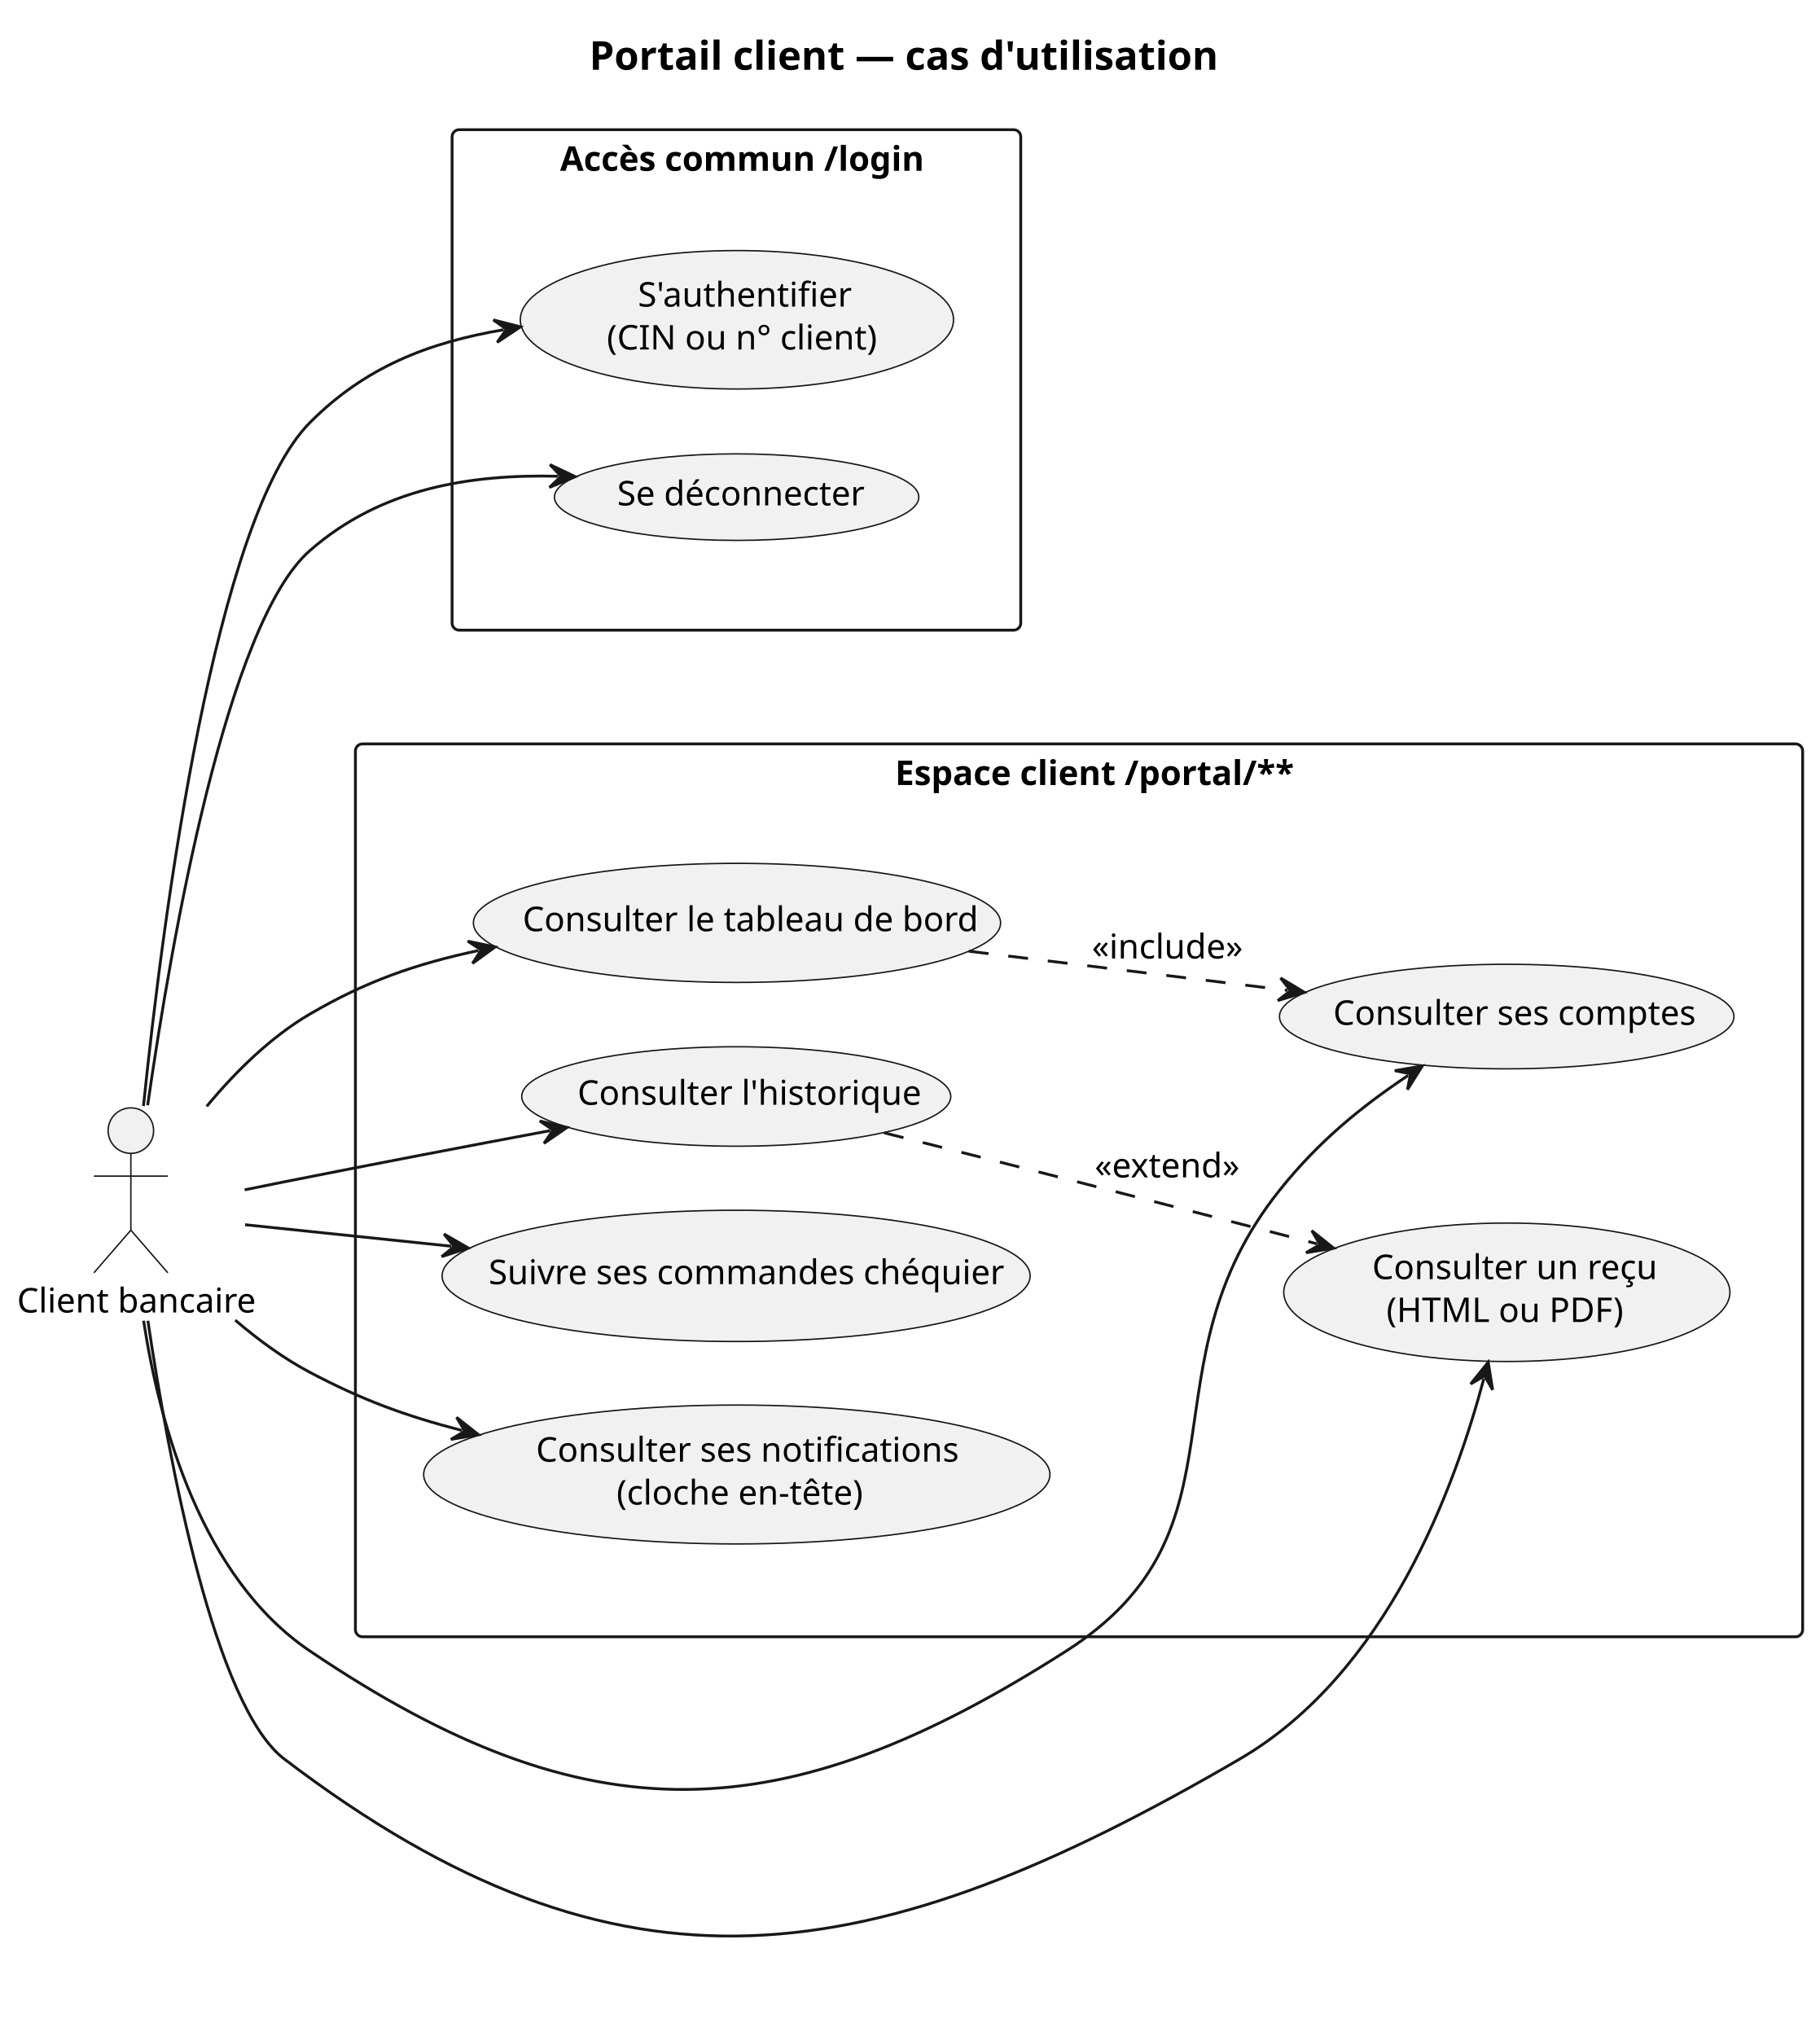
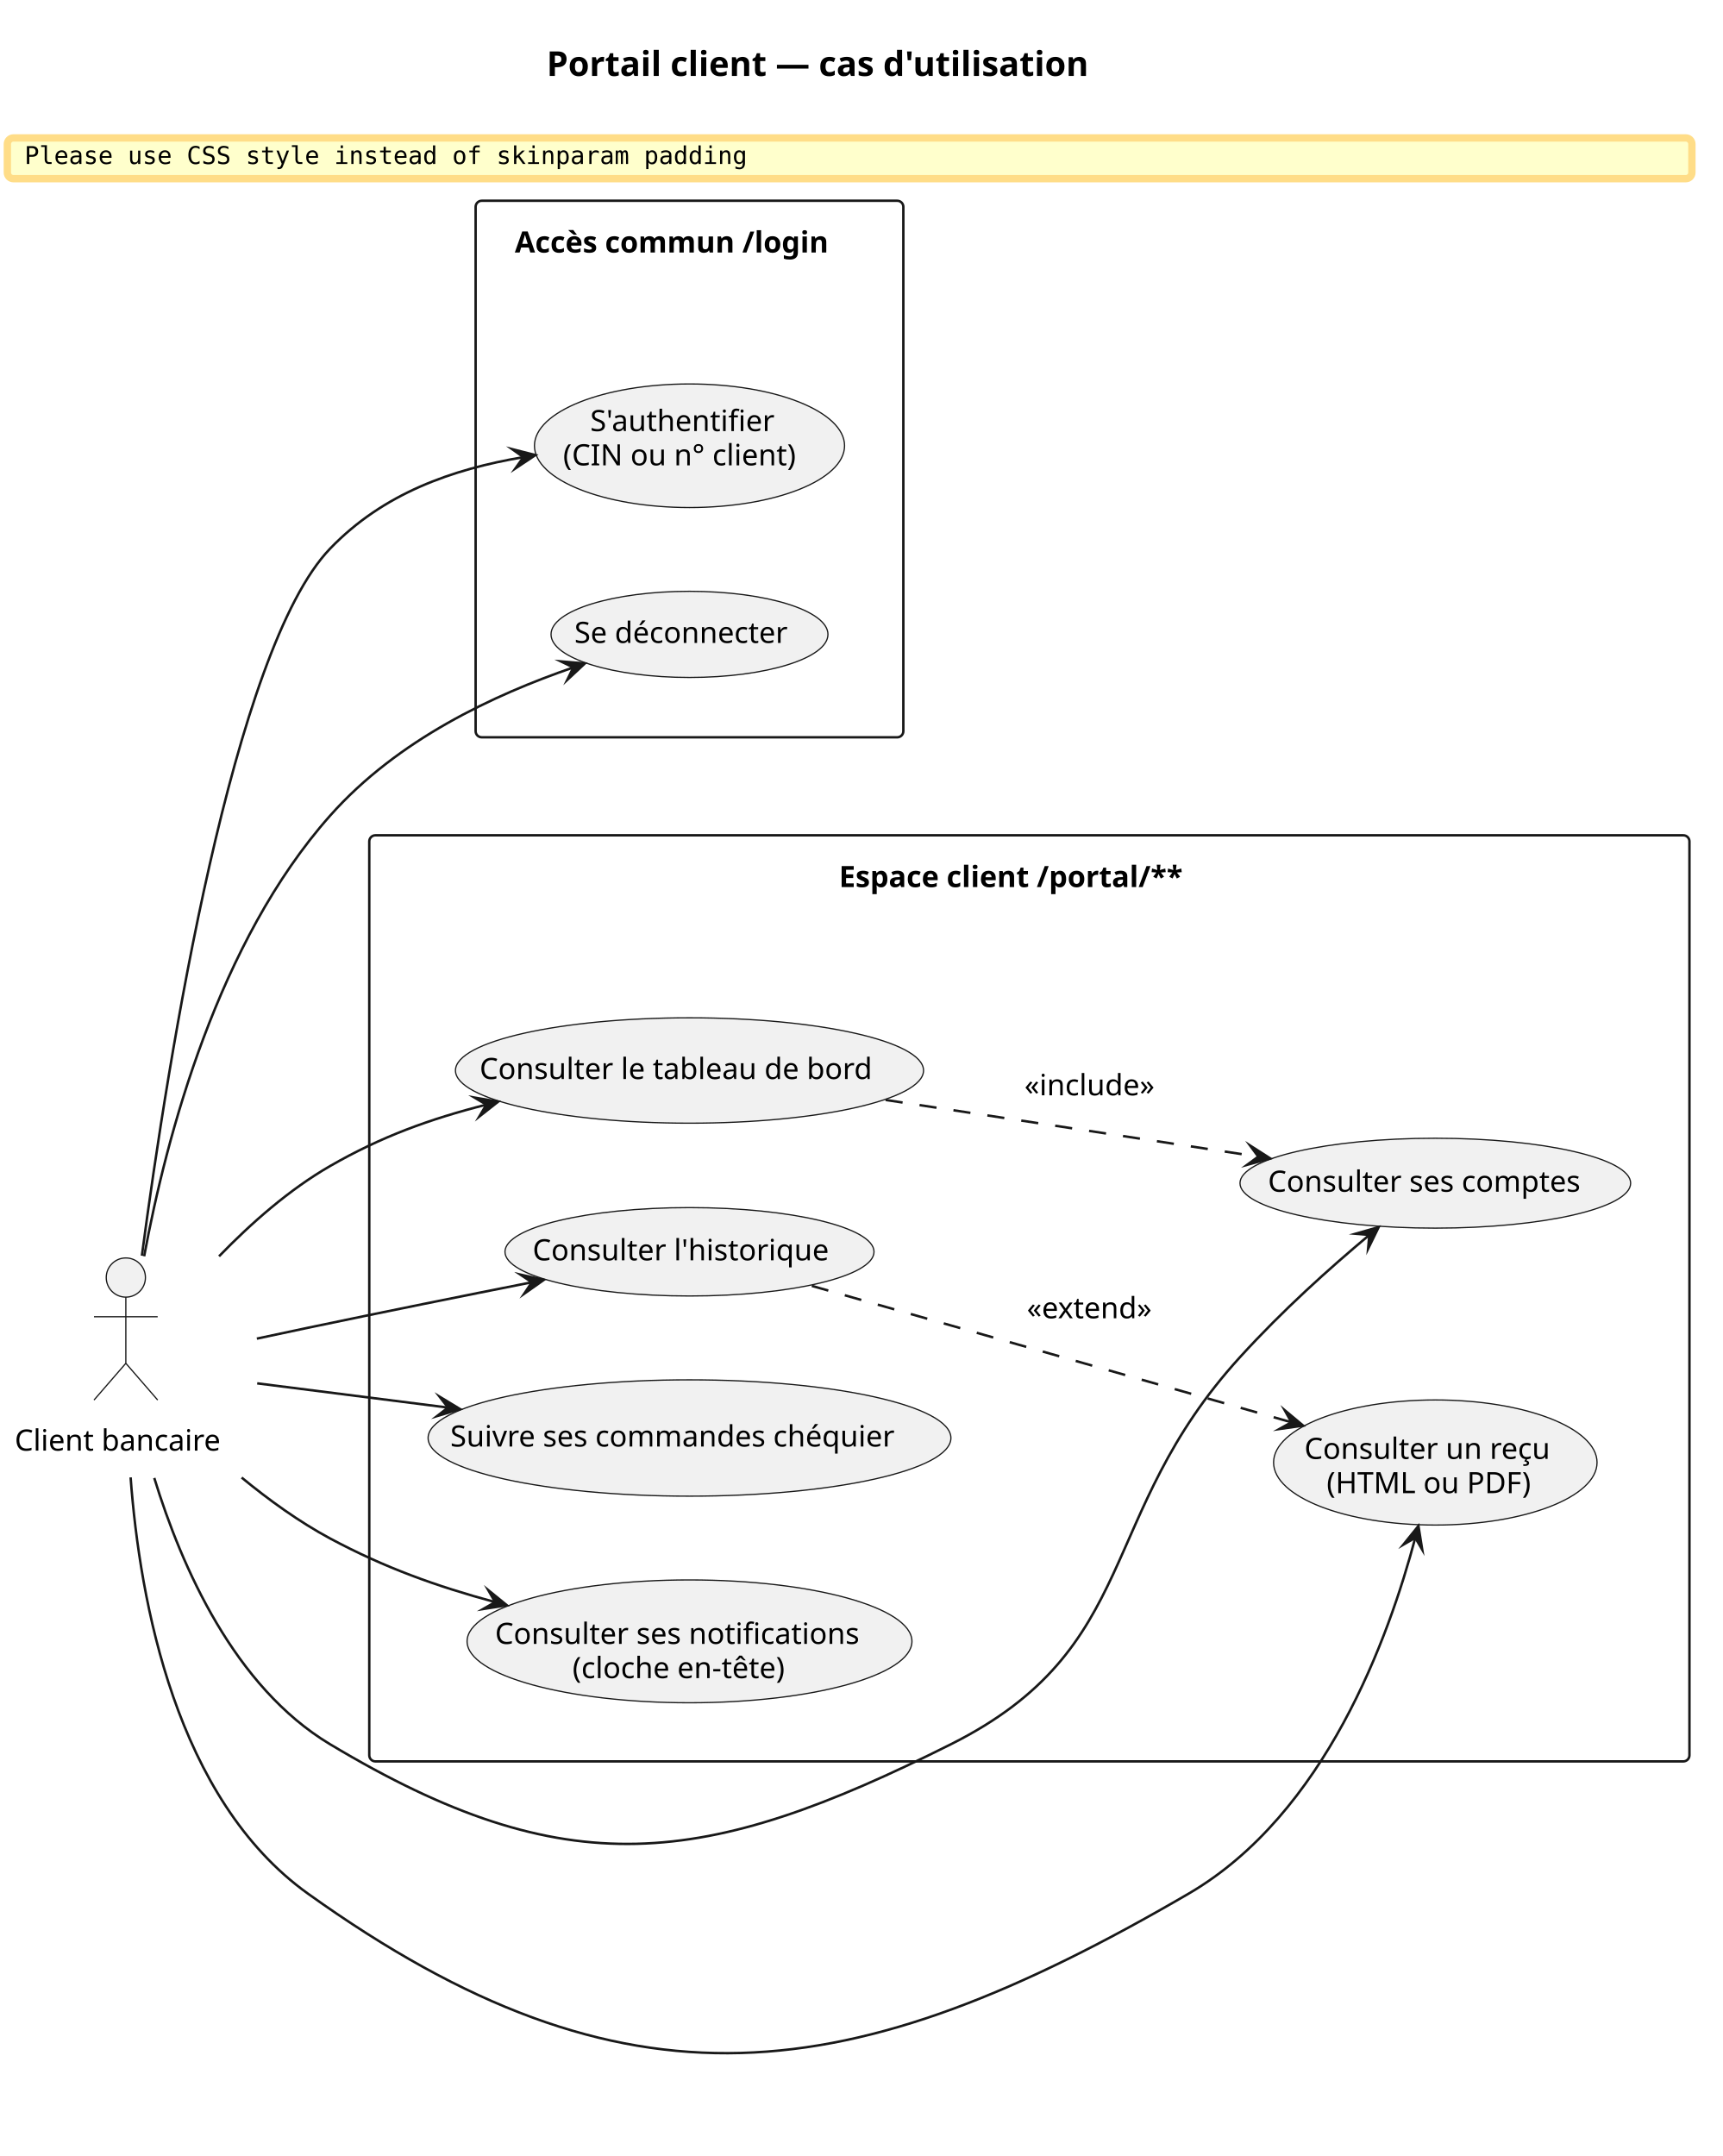
- <svg xmlns="http://www.w3.org/2000/svg" contentStyleType="text/css" height="716px" preserveAspectRatio="none" style="width:640px;height:716px;background:#FFFFFF;" version="1.1" viewBox="0 0 640 716" width="640px" zoomAndPan="magnify">
+ <svg xmlns="http://www.w3.org/2000/svg" version="1.1" data-diagram-type="DESCRIPTION" style="width:703px;height:880px;background:#FFFFFF;" width="703px" height="880px" viewBox="0 0 703 880" zoomAndPan="magnify" preserveAspectRatio="none" contentStyleType="text/css">
  <defs />
  <g>
-     <text fill="#000000" font-family="sans-serif" font-size="14" font-weight="bold" lengthAdjust="spacing" textLength="211.477" x="207.262" y="24.533">Portail client — cas d'utilisation</text>
-     <g id="cluster_ACC">
-       <rect fill="none" height="176" rx="2.5" ry="2.5" style="stroke:#181818;stroke-width:1;" width="200" x="159" y="45.609" />
-       <text fill="#000000" font-family="sans-serif" font-size="12" font-weight="bold" lengthAdjust="spacing" textLength="124.025" x="196.987" y="60.066">Accès commun /login</text>
+     <g class="title" data-source-line="10">
+       <text x="223.117" y="30.995" fill="#000000" font-size="14" lengthAdjust="spacing" textLength="250.366" font-weight="700" font-family="sans-serif">Portail client — cas d'utilisation</text>
    </g>
-     <g id="cluster_PORT">
-       <rect fill="none" height="314" rx="2.5" ry="2.5" style="stroke:#181818;stroke-width:1;" width="509" x="125" y="261.609" />
-       <text fill="#000000" font-family="sans-serif" font-size="12" font-weight="bold" lengthAdjust="spacing" textLength="129.381" x="314.81" y="276.066">Espace client /portal/**</text>
+     <rect x="3" y="56.297" width="687.6" height="16.641" fill="#FFFFCC" style="stroke:#FFDD88;stroke-width:3;" rx="2.5" ry="2.5" />
+     <text x="10" y="66.938" fill="#000000" font-size="10" lengthAdjust="spacing" textLength="295.005" font-family="monospace">Please use CSS style instead of skinparam padding</text>
+     <g class="cluster" data-qualified-name="ACC" id="ent0002" data-source-line="14">
+       <rect x="194.14" y="81.938" width="174.59" height="219" fill="none" style="stroke:#181818;stroke-width:1;" rx="2.5" ry="2.5" />
+       <text x="210.141" y="103.076" fill="#000000" font-size="12" lengthAdjust="spacing" textLength="142.588" font-weight="700" font-family="sans-serif">Accès commun /login</text>
    </g>
-     <g id="elem_UC_LOGIN">
-       <ellipse cx="259.181" cy="112.455" fill="#F1F1F1" rx="76.181" ry="24.346" style="stroke:#181818;stroke-width:0.5;" />
-       <text fill="#000000" font-family="sans-serif" font-size="12" lengthAdjust="spacing" textLength="69.668" x="224.347" y="107.818">S'authentifier</text>
-       <text fill="#000000" font-family="sans-serif" font-size="12" lengthAdjust="spacing" textLength="91.494" x="213.434" y="122.912">(CIN ou n° client)</text>
+     <g class="cluster" data-qualified-name="PORT" id="ent0005" data-source-line="19">
+       <rect x="150.73" y="340.938" width="538.87" height="378" fill="none" style="stroke:#181818;stroke-width:1;" rx="2.5" ry="2.5" />
+       <text x="342.461" y="362.076" fill="#000000" font-size="12" lengthAdjust="spacing" textLength="155.408" font-weight="700" font-family="sans-serif">Espace client /portal/**</text>
    </g>
-     <g id="elem_UC_LOGOUT">
-       <ellipse cx="259.079" cy="174.825" fill="#F1F1F1" rx="64.079" ry="15.216" style="stroke:#181818;stroke-width:0.5;" />
-       <text fill="#000000" font-family="sans-serif" font-size="12" lengthAdjust="spacing" textLength="84.059" x="217.05" y="177.735">Se déconnecter</text>
+     <g class="entity" data-qualified-name="ACC.UC_LOGIN" id="ent0003" data-source-line="15">
+       <ellipse cx="281.442" cy="181.939" rx="63.292" ry="25.222" fill="#F1F1F1" style="stroke:#181818;stroke-width:0.5;" />
+       <text x="240.899" y="175.961" fill="#000000" font-size="12" lengthAdjust="spacing" textLength="81.088" font-family="sans-serif">S'authentifier</text>
+       <text x="229.836" y="189.929" fill="#000000" font-size="12" lengthAdjust="spacing" textLength="103.213" font-family="sans-serif">(CIN ou n° client)</text>
    </g>
-     <g id="elem_UC_DASH">
-       <ellipse cx="259.206" cy="324.551" fill="#F1F1F1" rx="92.706" ry="20.941" style="stroke:#181818;stroke-width:0.5;" />
-       <text fill="#000000" font-family="sans-serif" font-size="12" lengthAdjust="spacing" textLength="150.768" x="183.822" y="327.461">Consulter le tableau de bord</text>
+     <g class="entity" data-qualified-name="ACC.UC_LOGOUT" id="ent0004" data-source-line="16">
+       <ellipse cx="281.439" cy="258.933" rx="56.519" ry="17.585" fill="#F1F1F1" style="stroke:#181818;stroke-width:0.5;" />
+       <text x="234.455" y="262.417" fill="#000000" font-size="12" lengthAdjust="spacing" textLength="93.967" font-family="sans-serif">Se déconnecter</text>
    </g>
-     <g id="elem_UC_ACCOUNTS">
-       <ellipse cx="529.917" cy="357.493" fill="#F1F1F1" rx="79.917" ry="18.384" style="stroke:#181818;stroke-width:0.5;" />
-       <text fill="#000000" font-family="sans-serif" font-size="12" lengthAdjust="spacing" textLength="122.051" x="468.892" y="360.403">Consulter ses comptes</text>
+     <g class="entity" data-qualified-name="PORT.UC_DASH" id="ent0006" data-source-line="20">
+       <ellipse cx="281.44" cy="436.934" rx="95.531" ry="21.506" fill="#F1F1F1" style="stroke:#181818;stroke-width:0.5;" />
+       <text x="195.753" y="440.418" fill="#000000" font-size="12" lengthAdjust="spacing" textLength="171.375" font-family="sans-serif">Consulter le tableau de bord</text>
    </g>
-     <g id="elem_UC_HISTORY">
-       <ellipse cx="258.943" cy="385.598" fill="#F1F1F1" rx="75.443" ry="17.489" style="stroke:#181818;stroke-width:0.5;" />
-       <text fill="#000000" font-family="sans-serif" font-size="12" lengthAdjust="spacing" textLength="111.68" x="203.104" y="388.508">Consulter l'historique</text>
+     <g class="entity" data-qualified-name="PORT.UC_ACCOUNTS" id="ent0007" data-source-line="21">
+       <ellipse cx="585.868" cy="482.933" rx="79.728" ry="18.346" fill="#F1F1F1" style="stroke:#181818;stroke-width:0.5;" />
+       <text x="517.548" y="486.418" fill="#000000" font-size="12" lengthAdjust="spacing" textLength="136.641" font-family="sans-serif">Consulter ses comptes</text>
    </g>
-     <g id="elem_UC_RECEIPT">
-       <ellipse cx="529.96" cy="454.455" fill="#F1F1F1" rx="78.46" ry="24.346" style="stroke:#181818;stroke-width:0.5;" />
-       <text fill="#000000" font-family="sans-serif" font-size="12" lengthAdjust="spacing" textLength="94.717" x="482.602" y="449.818">Consulter un reçu</text>
-       <text fill="#000000" font-family="sans-serif" font-size="12" lengthAdjust="spacing" textLength="84.674" x="487.623" y="464.912">(HTML ou PDF)</text>
+     <g class="entity" data-qualified-name="PORT.UC_HISTORY" id="ent0008" data-source-line="22">
+       <ellipse cx="281.439" cy="510.938" rx="75.319" ry="18.041" fill="#F1F1F1" style="stroke:#181818;stroke-width:0.5;" />
+       <text x="217.39" y="514.423" fill="#000000" font-size="12" lengthAdjust="spacing" textLength="128.098" font-family="sans-serif">Consulter l'historique</text>
    </g>
-     <g id="elem_UC_CHQ">
-       <ellipse cx="258.902" cy="448.69" fill="#F1F1F1" rx="103.402" ry="23.08" style="stroke:#181818;stroke-width:0.5;" />
-       <text fill="#000000" font-family="sans-serif" font-size="12" lengthAdjust="spacing" textLength="174.082" x="171.861" y="451.6">Suivre ses commandes chéquier</text>
+     <g class="entity" data-qualified-name="PORT.UC_RECEIPT" id="ent0009" data-source-line="23">
+       <ellipse cx="585.867" cy="596.937" rx="66.017" ry="25.529" fill="#F1F1F1" style="stroke:#181818;stroke-width:0.5;" />
+       <text x="532.418" y="595.471" fill="#000000" font-size="12" lengthAdjust="spacing" textLength="106.898" font-family="sans-serif">Consulter un reçu</text>
+       <text x="541.511" y="609.44" fill="#000000" font-size="12" lengthAdjust="spacing" textLength="88.711" font-family="sans-serif">(HTML ou PDF)</text>
    </g>
-     <g id="elem_UC_NOTIF">
-       <ellipse cx="259.133" cy="518.536" fill="#F1F1F1" rx="110.133" ry="24.427" style="stroke:#181818;stroke-width:0.5;" />
-       <text fill="#000000" font-family="sans-serif" font-size="12" lengthAdjust="spacing" textLength="140.068" x="188.512" y="514.017">Consulter ses notifications</text>
-       <text fill="#000000" font-family="sans-serif" font-size="12" lengthAdjust="spacing" textLength="83.373" x="216.859" y="529.111">(cloche en-tête)</text>
+     <g class="entity" data-qualified-name="PORT.UC_CHQ" id="ent0010" data-source-line="24">
+       <ellipse cx="281.443" cy="586.938" rx="106.703" ry="23.741" fill="#F1F1F1" style="stroke:#181818;stroke-width:0.5;" />
+       <text x="183.797" y="590.423" fill="#000000" font-size="12" lengthAdjust="spacing" textLength="195.293" font-family="sans-serif">Suivre ses commandes chéquier</text>
    </g>
-     <g id="elem_client">
-       <ellipse cx="46.023" cy="397.609" fill="#F1F1F1" rx="8" ry="8" style="stroke:#181818;stroke-width:0.5;" />
-       <path d="M46.023,405.609 L46.023,432.609 M33.023,413.609 L59.023,413.609 M46.023,432.609 L33.023,447.609 M46.023,432.609 L59.023,447.609 " fill="none" style="stroke:#181818;stroke-width:0.5;" />
-       <text fill="#000000" font-family="sans-serif" font-size="12" lengthAdjust="spacing" textLength="80.045" x="6" y="461.566">Client bancaire</text>
+     <g class="entity" data-qualified-name="PORT.UC_NOTIF" id="ent0011" data-source-line="25">
+       <ellipse cx="281.445" cy="669.937" rx="90.795" ry="25.069" fill="#F1F1F1" style="stroke:#181818;stroke-width:0.5;" />
+       <text x="202.05" y="670.985" fill="#000000" font-size="12" lengthAdjust="spacing" textLength="158.789" font-family="sans-serif">Consulter ses notifications</text>
+       <text x="233.679" y="684.954" fill="#000000" font-size="12" lengthAdjust="spacing" textLength="95.531" font-family="sans-serif">(cloche en-tête)</text>
    </g>
-     <g id="link_client_UC_LOGIN">
-       <path d="M50.46,388.949 C57.47,321.079 75.6,182.169 109,148.609 C128.43,129.089 150.595,120.478 177.145,115.948 " fill="none" id="client-to-UC_LOGIN" style="stroke:#181818;stroke-width:1;" />
-       <polygon fill="#181818" points="183.06,114.939,173.515,112.51,178.131,115.78,174.861,120.396,183.06,114.939" style="stroke:#181818;stroke-width:1;" />
+     <g class="entity" data-qualified-name="client" id="ent0001" data-source-line="12">
+       <ellipse cx="51.366" cy="521.447" rx="8" ry="8" fill="#F1F1F1" style="stroke:#181818;stroke-width:0.5;" />
+       <path d="M51.366,529.447 L51.366,556.447 M38.366,537.447 L64.366,537.447 M51.366,556.447 L38.366,571.447 M51.366,556.447 L64.366,571.447" style="stroke:#181818;stroke-width:0.5;" fill="none" />
+       <text x="6" y="592.086" fill="#000000" font-size="12" lengthAdjust="spacing" textLength="90.732" font-family="sans-serif">Client bancaire</text>
    </g>
-     <g id="link_client_UC_LOGOUT">
-       <path d="M51.94,388.669 C60.46,329.429 79.86,219.109 109,193.609 C134.12,171.629 165.372,166.734 196.342,167.484 " fill="none" id="client-to-UC_LOGOUT" style="stroke:#181818;stroke-width:1;" />
-       <polygon fill="#181818" points="202.34,167.629,193.44,163.413,197.341,167.508,193.246,171.41,202.34,167.629" style="stroke:#181818;stroke-width:1;" />
+     <g class="link" data-entity-1="ent0001" data-entity-2="ent0003" id="lnk13" data-source-line="30" data-link-type="dependency">
+       <path d="M57.91,512.538 C68.74,431.168 95.14,265.098 134.73,223.938 C156.45,201.357 184.531,191.536 213.641,186.586" style="stroke:#181818;stroke-width:1;" fill="none" id="client-to-UC_LOGIN" />
+       <polygon points="218.57,185.748,209.027,183.313,213.641,186.586,210.368,191.2,218.57,185.748" fill="#181818" style="stroke:#181818;stroke-width:1;stroke-linejoin:miter;stroke-miterlimit:10;" />
    </g>
-     <g id="link_client_UC_DASH">
-       <path d="M72.7,389.069 C82.71,377.019 95.12,364.719 109,356.609 C128.65,345.129 146.042,339.011 168.272,334.271 " fill="none" id="client-to-UC_DASH" style="stroke:#181818;stroke-width:1;" />
-       <polygon fill="#181818" points="174.14,333.019,164.504,330.984,169.25,334.062,166.172,338.808,174.14,333.019" style="stroke:#181818;stroke-width:1;" />
+     <g class="link" data-entity-1="ent0001" data-entity-2="ent0004" id="lnk14" data-source-line="31" data-link-type="dependency">
+       <path d="M58.84,512.768 C68,463.377 89.03,384.428 134.73,332.938 C162.42,301.748 201.624,283.609 234.014,272.429" style="stroke:#181818;stroke-width:1;" fill="none" id="client-to-UC_LOGOUT" />
+       <polygon points="238.74,270.798,228.927,269.953,234.014,272.429,231.538,277.515,238.74,270.798" fill="#181818" style="stroke:#181818;stroke-width:1;stroke-linejoin:miter;stroke-miterlimit:10;" />
    </g>
-     <g id="link_client_UC_ACCOUNTS">
-       <path d="M50.5,464.449 C56.12,501.099 70.79,554.799 109,580.609 C206.97,646.779 275.38,644.269 375,580.609 C441.86,537.889 400.52,480.629 450,418.609 C463.94,401.139 478.901,389.123 495.272,378.183 " fill="none" id="client-to-UC_ACCOUNTS" style="stroke:#181818;stroke-width:1;" />
-       <polygon fill="#181818" points="500.26,374.849,490.555,376.524,496.103,377.628,495,383.176,500.26,374.849" style="stroke:#181818;stroke-width:1;" />
+     <g class="link" data-entity-1="ent0001" data-entity-2="ent0006" id="lnk15" data-source-line="32" data-link-type="dependency">
+       <path d="M89.41,512.778 C102.49,499.257 118.12,485.498 134.73,475.938 C155.61,463.918 175.453,456.726 198.523,450.877" style="stroke:#181818;stroke-width:1;" fill="none" id="client-to-UC_DASH" />
+       <polygon points="203.37,449.647,193.663,447.982,198.523,450.877,195.629,455.737,203.37,449.647" fill="#181818" style="stroke:#181818;stroke-width:1;stroke-linejoin:miter;stroke-miterlimit:10;" />
    </g>
-     <g id="link_client_UC_HISTORY">
-       <path d="M86.06,418.429 C90.75,417.469 95.48,416.509 100,415.609 C132.86,409.079 163.733,403.186 193.533,397.596 " fill="none" id="client-to-UC_HISTORY" style="stroke:#181818;stroke-width:1;" />
-       <polygon fill="#181818" points="199.43,396.489,189.847,394.217,194.516,397.411,191.322,402.08,199.43,396.489" style="stroke:#181818;stroke-width:1;" />
+     <g class="link" data-entity-1="ent0001" data-entity-2="ent0007" id="lnk16" data-source-line="33" data-link-type="dependency">
+       <path d="M62.97,603.258 C74.15,639.707 95.72,688.558 134.73,711.938 C231.34,769.827 287.46,762.408 388.14,711.938 C466.49,672.658 447.09,618.707 506.14,553.938 C523.87,534.487 542.529,517.82 558.928,504.07" style="stroke:#181818;stroke-width:1;" fill="none" id="client-to-UC_ACCOUNTS" />
+       <polygon points="562.76,500.858,553.293,503.575,558.928,504.07,558.433,509.705,562.76,500.858" fill="#181818" style="stroke:#181818;stroke-width:1;stroke-linejoin:miter;stroke-miterlimit:10;" />
    </g>
-     <g id="link_client_UC_RECEIPT">
-       <path d="M52.01,464.459 C59.55,514.909 75.58,600.019 100,618.609 C218.82,709.069 306.96,693.779 436,618.609 C488.04,588.299 511.771,522.636 521.871,484.836 " fill="none" id="client-to-UC_RECEIPT" style="stroke:#181818;stroke-width:1;" />
-       <polygon fill="#181818" points="523.42,479.039,517.232,486.702,522.129,483.87,524.961,488.767,523.42,479.039" style="stroke:#181818;stroke-width:1;" />
+     <g class="link" data-entity-1="ent0001" data-entity-2="ent0008" id="lnk17" data-source-line="34" data-link-type="dependency">
+       <path d="M104.84,546.378 C111.86,544.867 118.97,543.347 125.73,541.938 C157.5,535.288 188.105,529.119 217.085,523.379" style="stroke:#181818;stroke-width:1;" fill="none" id="client-to-UC_HISTORY" />
+       <polygon points="221.99,522.408,212.384,520.232,217.085,523.379,213.939,528.08,221.99,522.408" fill="#181818" style="stroke:#181818;stroke-width:1;stroke-linejoin:miter;stroke-miterlimit:10;" />
    </g>
-     <g id="link_client_UC_CHQ">
-       <path d="M86.19,430.699 C108.36,433.009 131.132,435.389 158.732,438.259 " fill="none" id="client-to-UC_CHQ" style="stroke:#181818;stroke-width:1;" />
-       <polygon fill="#181818" points="164.7,438.879,156.162,433.97,159.727,438.362,155.335,441.927,164.7,438.879" style="stroke:#181818;stroke-width:1;" />
+     <g class="link" data-entity-1="ent0001" data-entity-2="ent0009" id="lnk18" data-source-line="35" data-link-type="dependency">
+       <path d="M53.31,603.018 C57.09,653.837 71.84,734.388 125.73,772.938 C255.65,865.878 347.13,853.357 485.14,772.938 C541.12,740.308 566.924,668.129 577.694,627.649" style="stroke:#181818;stroke-width:1;" fill="none" id="client-to-UC_RECEIPT" />
+       <polygon points="578.98,622.817,572.801,630.486,577.694,627.649,580.532,632.543,578.98,622.817" fill="#181818" style="stroke:#181818;stroke-width:1;stroke-linejoin:miter;stroke-miterlimit:10;" />
    </g>
-     <g id="link_client_UC_NOTIF">
-       <path d="M82.73,464.259 C90.82,471.169 99.77,477.739 109,482.609 C127.24,492.239 142.281,497.839 162.491,503.059 " fill="none" id="client-to-UC_NOTIF" style="stroke:#181818;stroke-width:1;" />
-       <polygon fill="#181818" points="168.3,504.559,160.586,498.436,163.459,503.309,158.586,506.182,168.3,504.559" style="stroke:#181818;stroke-width:1;" />
+     <g class="link" data-entity-1="ent0001" data-entity-2="ent0010" id="lnk19" data-source-line="36" data-link-type="dependency">
+       <path d="M104.98,564.628 C129.58,567.747 154.65,570.937 182.87,574.527" style="stroke:#181818;stroke-width:1;" fill="none" id="client-to-UC_CHQ" />
+       <polygon points="187.83,575.158,179.407,570.054,182.87,574.527,178.397,577.99,187.83,575.158" fill="#181818" style="stroke:#181818;stroke-width:1;stroke-linejoin:miter;stroke-miterlimit:10;" />
    </g>
-     <g id="link_UC_DASH_UC_ACCOUNTS">
-       <path d="M340.71,334.509 C378.31,339.129 416.685,343.829 452.875,348.269 " fill="none" id="UC_DASH-to-UC_ACCOUNTS" style="stroke:#181818;stroke-width:1;stroke-dasharray:7.0,7.0;" />
-       <polygon fill="#181818" points="458.83,348.999,450.384,343.933,453.867,348.39,449.41,351.874,458.83,348.999" style="stroke:#181818;stroke-width:1;" />
-       <text fill="#000000" font-family="sans-serif" font-size="12" lengthAdjust="spacing" textLength="51.375" x="384" y="337.066">«include»</text>
+     <g class="link" data-entity-1="ent0001" data-entity-2="ent0011" id="lnk20" data-source-line="37" data-link-type="dependency">
+       <path d="M98.63,603.087 C109.8,612.278 122.17,621.188 134.73,627.938 C157,639.888 178.233,647.473 202.103,653.923" style="stroke:#181818;stroke-width:1;" fill="none" id="client-to-UC_NOTIF" />
+       <polygon points="206.93,655.227,199.285,649.018,202.103,653.923,197.198,656.741,206.93,655.227" fill="#181818" style="stroke:#181818;stroke-width:1;stroke-linejoin:miter;stroke-miterlimit:10;" />
    </g>
-     <g id="link_UC_HISTORY_UC_RECEIPT">
-       <path d="M310.97,398.379 C330.95,403.409 354.06,409.249 375,414.609 C406.04,422.559 434.764,429.995 463.254,437.425 " fill="none" id="UC_HISTORY-to-UC_RECEIPT" style="stroke:#181818;stroke-width:1;stroke-dasharray:7.0,7.0;" />
-       <polygon fill="#181818" points="469.06,438.939,461.361,432.798,464.222,437.678,459.342,440.539,469.06,438.939" style="stroke:#181818;stroke-width:1;" />
-       <text fill="#000000" font-family="sans-serif" font-size="12" lengthAdjust="spacing" textLength="49.377" x="385" y="414.066">«extend»</text>
+     <g class="link" data-entity-1="ent0006" data-entity-2="ent0007" id="lnk21" data-source-line="39" data-link-type="dependency">
+       <path d="M361.5,448.957 C410.33,456.387 467.327,465.055 513.587,472.095" style="stroke:#181818;stroke-width:1;stroke-dasharray:7,7;" fill="none" id="UC_DASH-to-UC_ACCOUNTS" />
+       <polygon points="518.53,472.848,510.234,467.539,513.587,472.095,509.031,475.448,518.53,472.848" fill="#181818" style="stroke:#181818;stroke-width:1;stroke-linejoin:miter;stroke-miterlimit:10;" />
+       <text x="418.14" y="447.076" fill="#000000" font-size="12" lengthAdjust="spacing" textLength="58.16" font-family="sans-serif">«include»</text>
+     </g>
+     <g class="link" data-entity-1="ent0008" data-entity-2="ent0009" id="lnk22" data-source-line="40" data-link-type="dependency">
+       <path d="M331.36,524.847 C386.36,540.487 470.541,564.43 527.131,580.52" style="stroke:#181818;stroke-width:1;stroke-dasharray:7,7;" fill="none" id="UC_HISTORY-to-UC_RECEIPT" />
+       <polygon points="531.94,581.888,524.377,575.579,527.131,580.52,522.189,583.274,531.94,581.888" fill="#181818" style="stroke:#181818;stroke-width:1;stroke-linejoin:miter;stroke-miterlimit:10;" />
+       <text x="419.14" y="538.076" fill="#000000" font-size="12" lengthAdjust="spacing" textLength="56.478" font-family="sans-serif">«extend»</text>
    </g>
  </g>
</svg>
